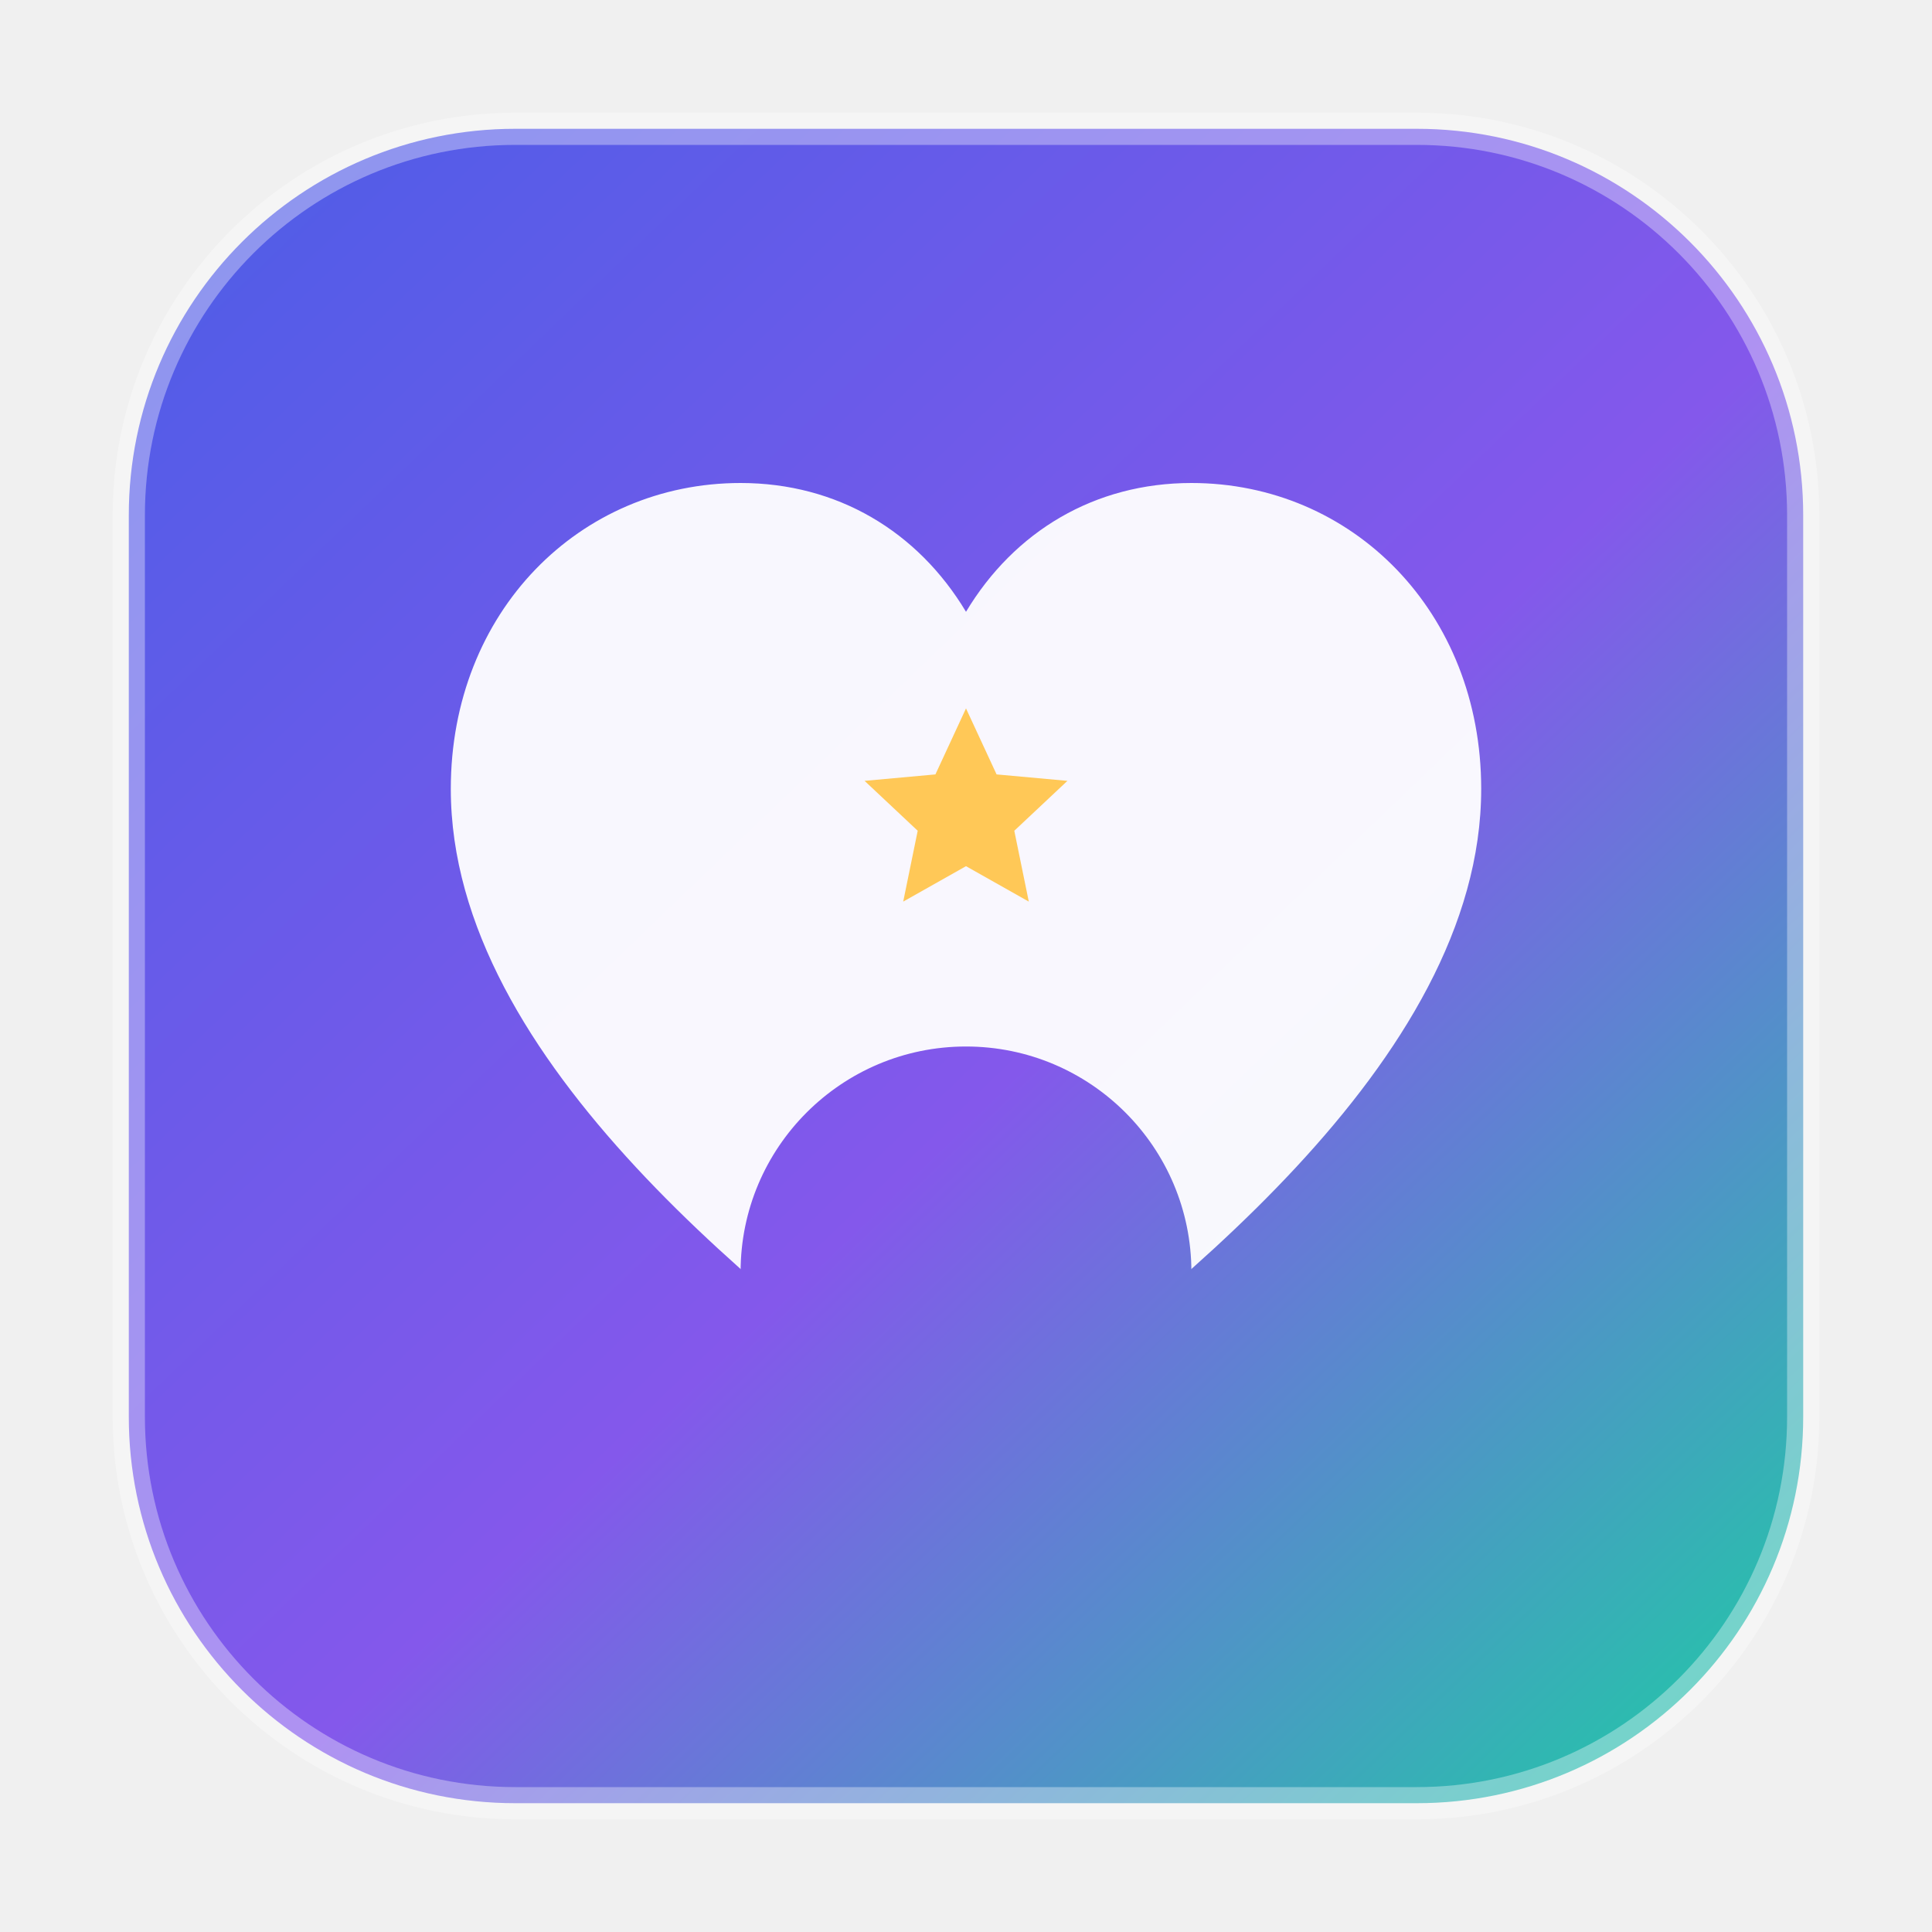
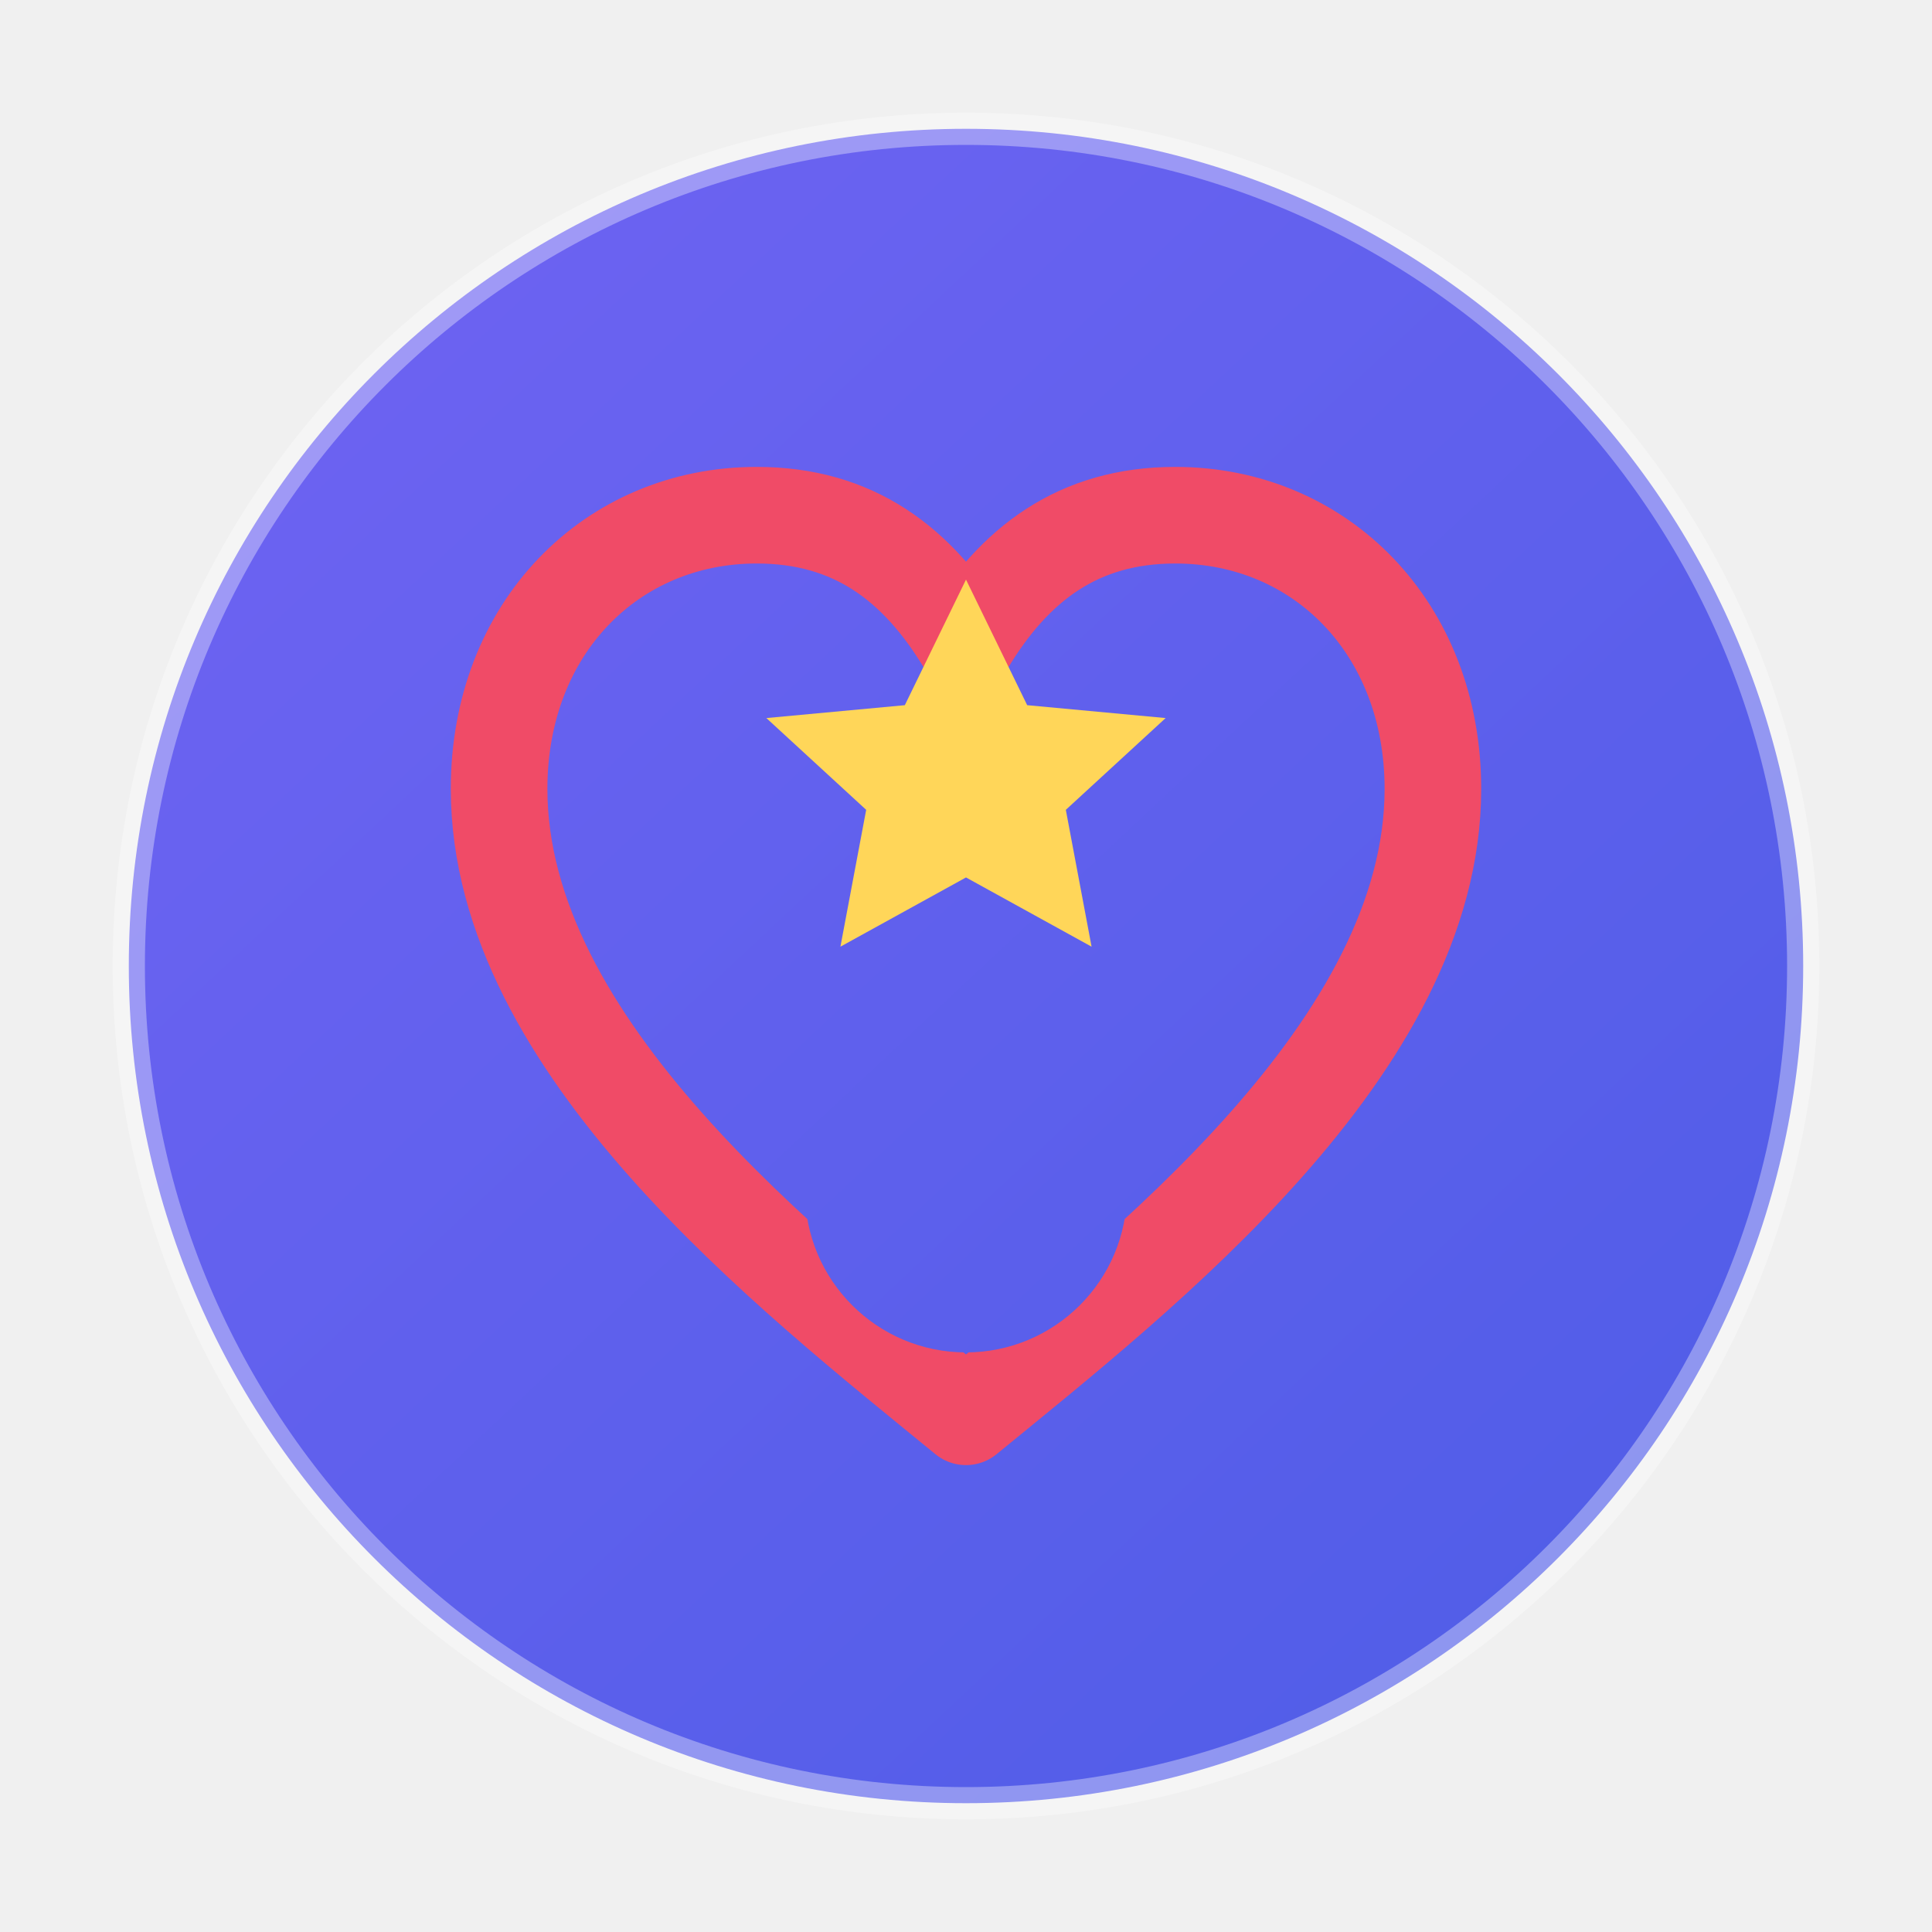
<svg xmlns="http://www.w3.org/2000/svg" width="120" height="120" viewBox="0 0 120 120" fill="none" role="img" aria-label="MyScoutee M logo">
  <defs>
-     <linearGradient id="msBg" x1="12" y1="10" x2="108" y2="110" gradientUnits="userSpaceOnUse">
-       <stop offset="0" stop-color="#4F5DE7" />
-       <stop offset="0.55" stop-color="#8458EB" />
-       <stop offset="1" stop-color="#22C7A8" />
+     <linearGradient id="orb" x1="16" y1="14" x2="104" y2="108" gradientUnits="userSpaceOnUse">
+       <stop offset="0" stop-color="#6E63F2" />
+       <stop offset="1" stop-color="#4F5DE7" />
    </linearGradient>
-     <mask id="heartCutMask" maskUnits="userSpaceOnUse" x="20" y="24" width="80" height="74">
-       <rect x="20" y="24" width="80" height="74" fill="white" />
-       <circle cx="60" cy="79" r="14" fill="black" />
-     </mask>
  </defs>
-   <rect x="8" y="8" width="104" height="104" rx="24" fill="url(#msBg)" />
-   <path d="M60 90C48 81 28 66 28 49C28 38 36 30 46 30C52 30 57 33 60 38C63 33 68 30 74 30C84 30 92 38 92 49C92 66 72 81 60 90Z" fill="white" fill-opacity="0.95" mask="url(#heartCutMask)" />
-   <path d="M60 44L61.9 48.1L66.3 48.5L63 51.6L63.9 56L60 53.8L56.1 56L57 51.6L53.7 48.5L58.1 48.1L60 44Z" fill="#FFC857" />
-   <rect x="8" y="8" width="104" height="104" rx="24" stroke="rgba(255,255,255,0.35)" stroke-width="2" />
+   <circle cx="60" cy="60" r="52" fill="url(#orb)" />
+   <path d="M60 88C49 79 31 65 31 49C31 39 38 32 47 32C53 32 57 35 60 40C63 35 67 32 73 32C82 32 89 39 89 49C89 65 71 79 60 88Z" stroke="#F04B67" stroke-width="6" stroke-linejoin="round" />
+   <circle cx="60" cy="74" r="10" fill="url(#orb)" />
+   <path d="M60 36L63.8 43.8L72.4 44.6L66.2 50.3L67.8 58.8L60 54.5L52.2 58.8L53.8 50.3L47.6 44.6L56.2 43.8L60 36Z" fill="#FFD659" />
+   <circle cx="60" cy="60" r="52" stroke="rgba(255,255,255,0.35)" stroke-width="2" />
</svg>
